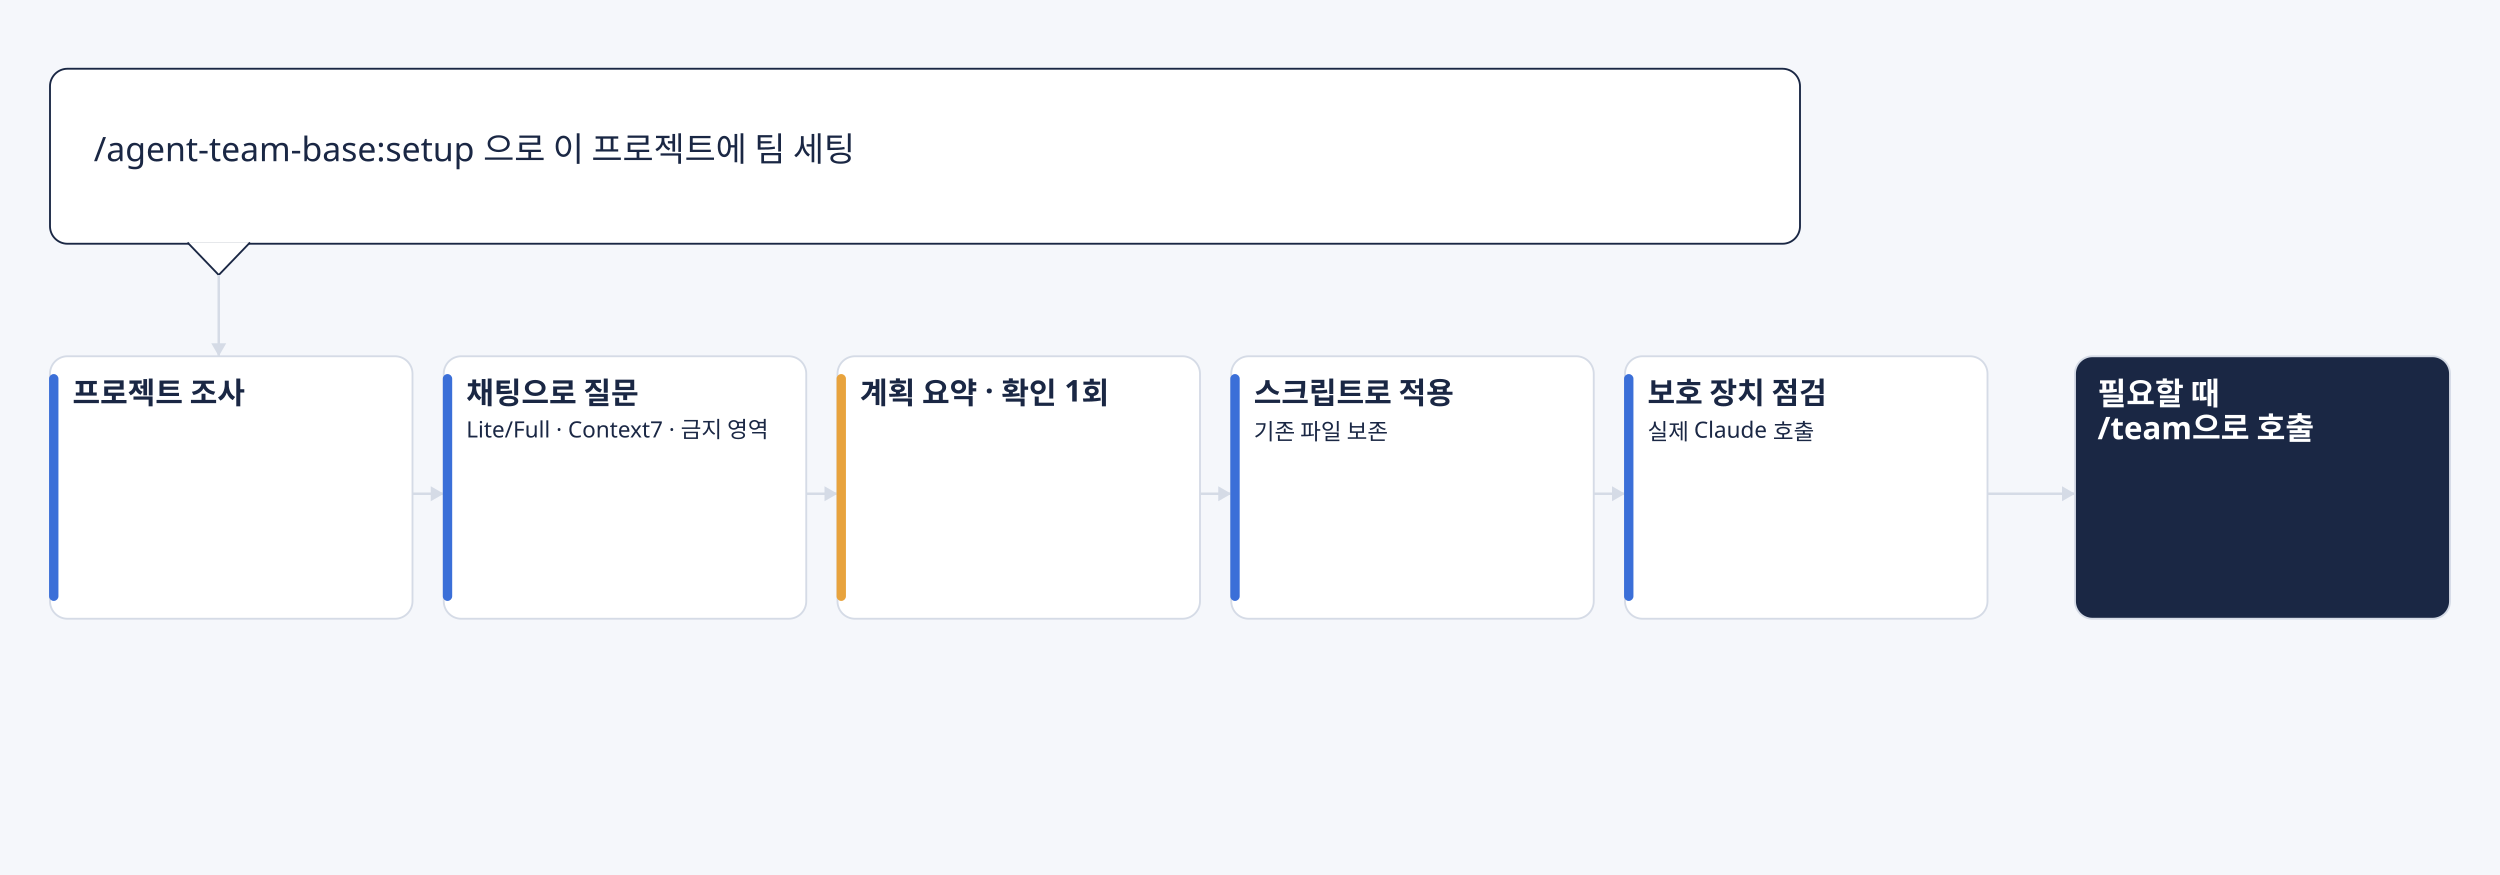
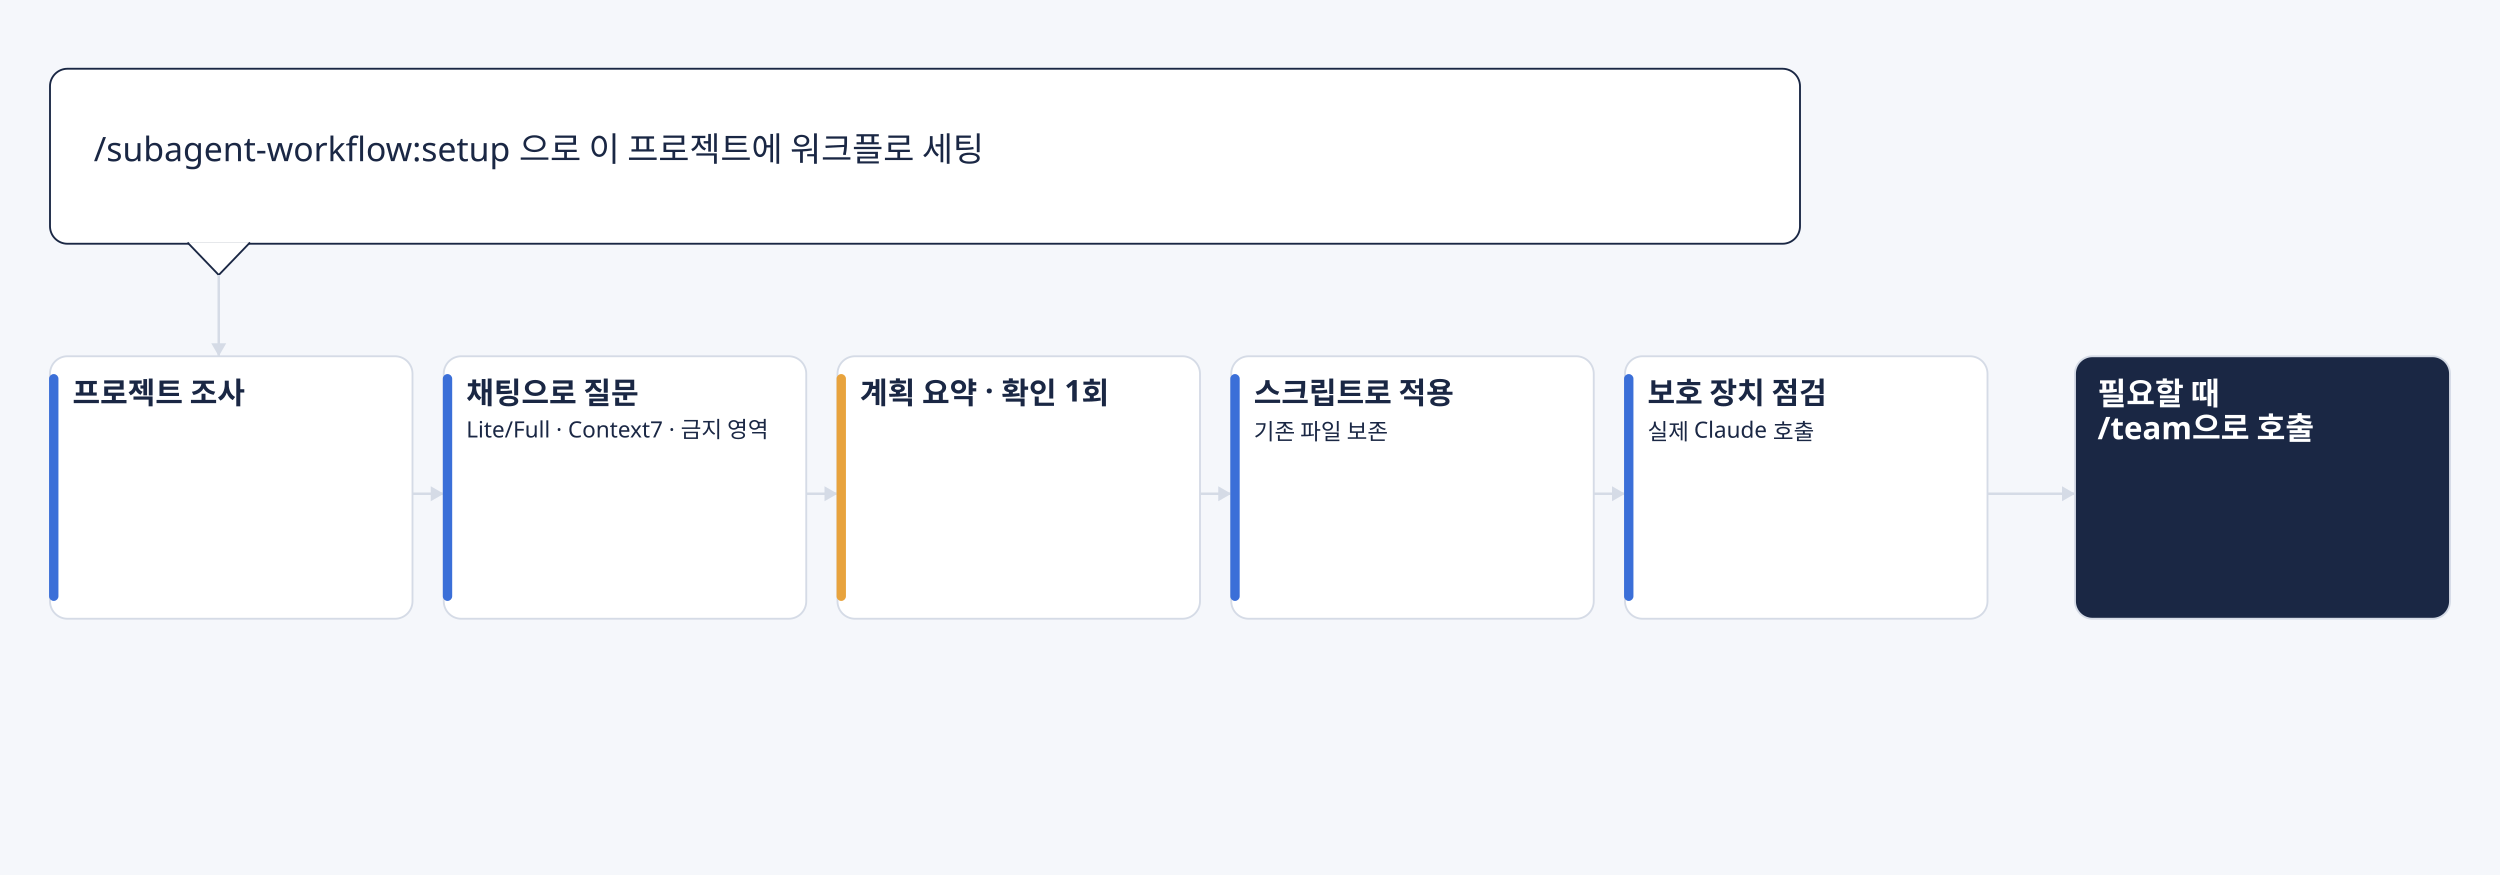
<svg xmlns="http://www.w3.org/2000/svg" width="2000" height="700" viewBox="0 0 2000 700">
  <rect width="2000" height="700" fill="#F5F7FB" />
  <rect x="40" y="55" width="1400" height="140" rx="14" fill="white" stroke="#1A2744" stroke-width="1.5" />
  <path d="M 150 194 L 175 220 L 200 194" fill="white" stroke="#1A2744" stroke-width="1.5" />
-   <text x="75" y="108" dominant-baseline="text-before-edge" font-family="Noto Sans KR, Noto Sans KR, sans-serif" font-size="27" font-weight="400" fill="#1A2744">/agent-team-base:setup 으로 이 프로젝트에 팀 세팅</text>
+   <text x="75" y="108" dominant-baseline="text-before-edge" font-family="Noto Sans KR, Noto Sans KR, sans-serif" font-size="27" font-weight="400" fill="#1A2744">/subagent-workflow:setup 으로 이 프로젝트에 워크플로 세팅</text>
  <polyline points="175,220 175,285" fill="none" stroke="#D5DBE6" stroke-width="2" />
  <polygon points="175,285 169.0,274.608 181.0,274.608" fill="#D5DBE6" />
  <rect x="40" y="285" width="290" height="210" rx="14" fill="white" stroke="#D5DBE6" stroke-width="1.5" />
  <rect x="40" y="300" width="6" height="180" rx="3" fill="#3B6FD8" stroke="#3B6FD8" stroke-width="1.5" />
  <text x="58" y="302" dominant-baseline="text-before-edge" font-family="Noto Sans KR, Noto Sans KR, sans-serif" font-size="24" font-weight="700" fill="#1A2744">프로젝트 조사</text>
  <polyline points="330,395 355,395" fill="none" stroke="#D5DBE6" stroke-width="2" />
  <polygon points="355,395 344.608,401.0 344.608,389.0" fill="#D5DBE6" />
  <rect x="355" y="285" width="290" height="210" rx="14" fill="white" stroke="#D5DBE6" stroke-width="1.5" />
  <rect x="355" y="300" width="6" height="180" rx="3" fill="#3B6FD8" stroke="#3B6FD8" stroke-width="1.5" />
  <text x="373" y="302" dominant-baseline="text-before-edge" font-family="Noto Sans KR, Noto Sans KR, sans-serif" font-size="24" font-weight="700" fill="#1A2744">채팅으로 질문</text>
  <text x="373" y="336" dominant-baseline="text-before-edge" font-family="Noto Sans KR, Noto Sans KR, sans-serif" font-size="18" font-weight="400" fill="#1A2744">Lite/Full · Context7 · 금지 영역</text>
  <polyline points="645,395 670,395" fill="none" stroke="#D5DBE6" stroke-width="2" />
  <polygon points="670,395 659.608,401.0 659.608,389.0" fill="#D5DBE6" />
  <rect x="670" y="285" width="290" height="210" rx="14" fill="white" stroke="#D5DBE6" stroke-width="1.5" />
  <rect x="670" y="300" width="6" height="180" rx="3" fill="#E8A33D" stroke="#E8A33D" stroke-width="1.5" />
  <text x="688" y="302" dominant-baseline="text-before-edge" font-family="Noto Sans KR, Noto Sans KR, sans-serif" font-size="24" font-weight="700" fill="#1A2744">계획 요약 · 확인 1회</text>
  <polyline points="960,395 985,395" fill="none" stroke="#D5DBE6" stroke-width="2" />
  <polygon points="985,395 974.608,401.0 974.608,389.0" fill="#D5DBE6" />
  <rect x="985" y="285" width="290" height="210" rx="14" fill="white" stroke="#D5DBE6" stroke-width="1.5" />
  <rect x="985" y="300" width="6" height="180" rx="3" fill="#3B6FD8" stroke="#3B6FD8" stroke-width="1.5" />
  <text x="1003" y="302" dominant-baseline="text-before-edge" font-family="Noto Sans KR, Noto Sans KR, sans-serif" font-size="24" font-weight="700" fill="#1A2744">스크립트로 적용</text>
  <text x="1003" y="336" dominant-baseline="text-before-edge" font-family="Noto Sans KR, Noto Sans KR, sans-serif" font-size="18" font-weight="400" fill="#1A2744">기존 파일 보존</text>
  <polyline points="1275,395 1300,395" fill="none" stroke="#D5DBE6" stroke-width="2" />
  <polygon points="1300,395 1289.608,401.0 1289.608,389.0" fill="#D5DBE6" />
  <rect x="1300" y="285" width="290" height="210" rx="14" fill="white" stroke="#D5DBE6" stroke-width="1.5" />
  <rect x="1300" y="300" width="6" height="180" rx="3" fill="#3B6FD8" stroke="#3B6FD8" stroke-width="1.5" />
  <text x="1318" y="302" dominant-baseline="text-before-edge" font-family="Noto Sans KR, Noto Sans KR, sans-serif" font-size="24" font-weight="700" fill="#1A2744">보호 장치 점검</text>
  <text x="1318" y="336" dominant-baseline="text-before-edge" font-family="Noto Sans KR, Noto Sans KR, sans-serif" font-size="18" font-weight="400" fill="#1A2744">실제 Claude 호출</text>
  <polyline points="1590,395 1660,395" fill="none" stroke="#D5DBE6" stroke-width="2" />
  <polygon points="1660,395 1649.608,401.0 1649.608,389.0" fill="#D5DBE6" />
  <rect x="1660" y="285" width="300" height="210" rx="14" fill="#1A2744" stroke="#D5DBE6" stroke-width="1.5" />
  <text x="1678" y="302" dominant-baseline="text-before-edge" font-family="Noto Sans KR, Noto Sans KR, sans-serif" font-size="25" font-weight="700" fill="white">필요할 때</text>
  <text x="1678" y="332" dominant-baseline="text-before-edge" font-family="Noto Sans KR, Noto Sans KR, sans-serif" font-size="25" font-weight="700" fill="white">/team으로 호출</text>
</svg>
